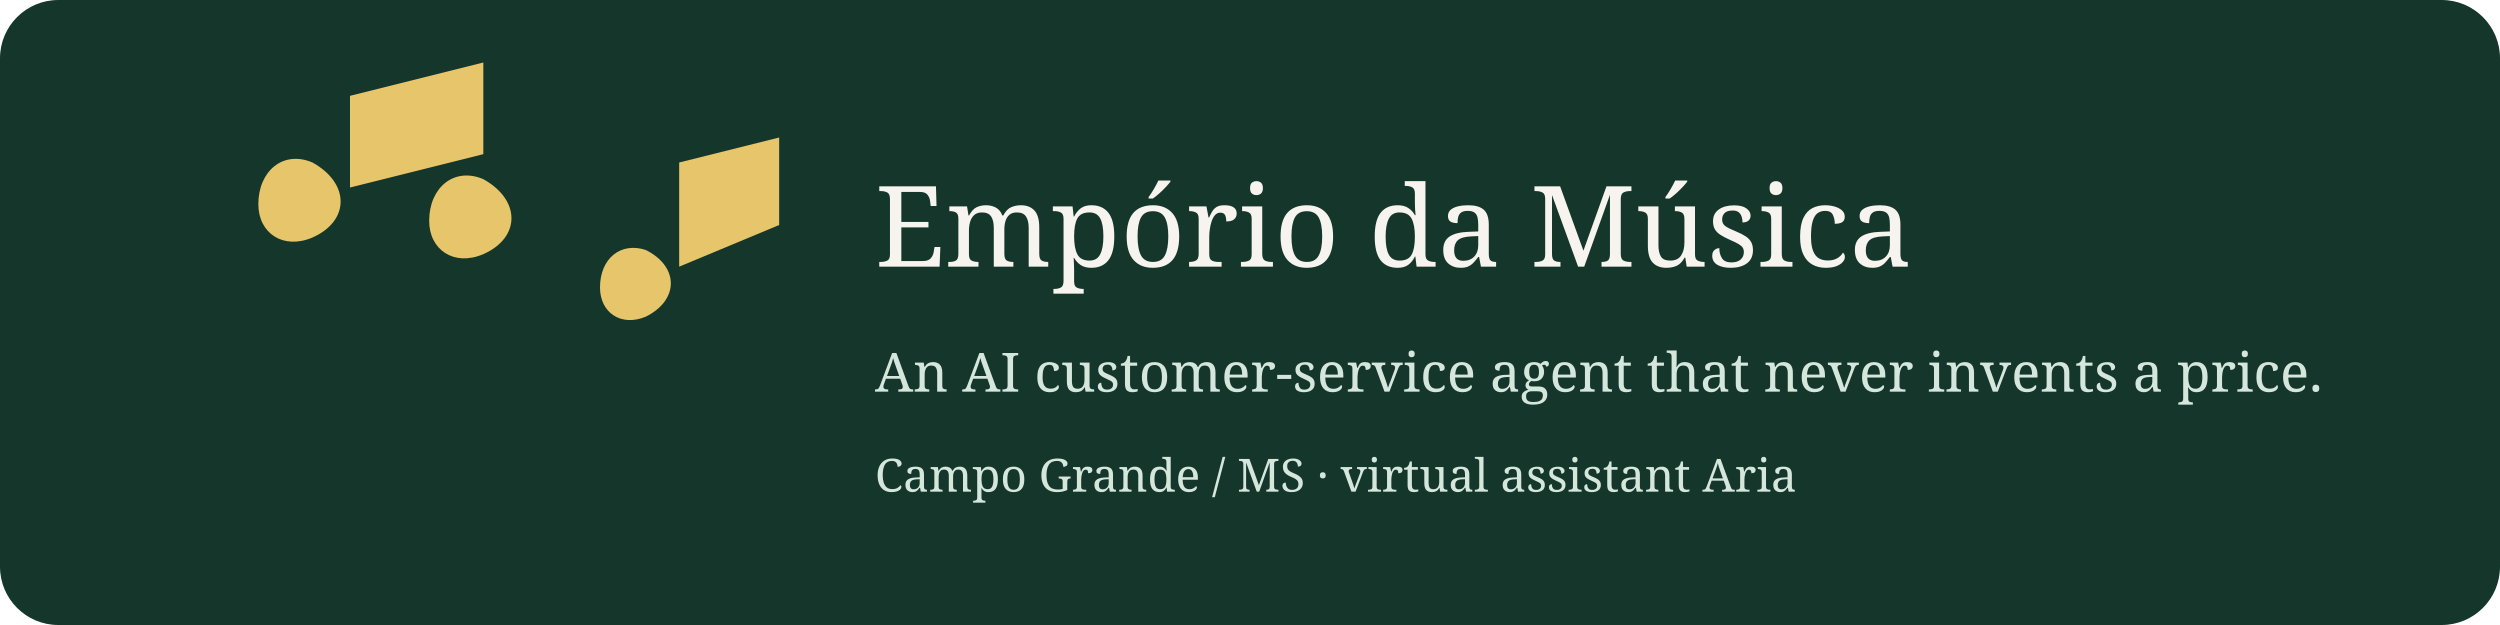
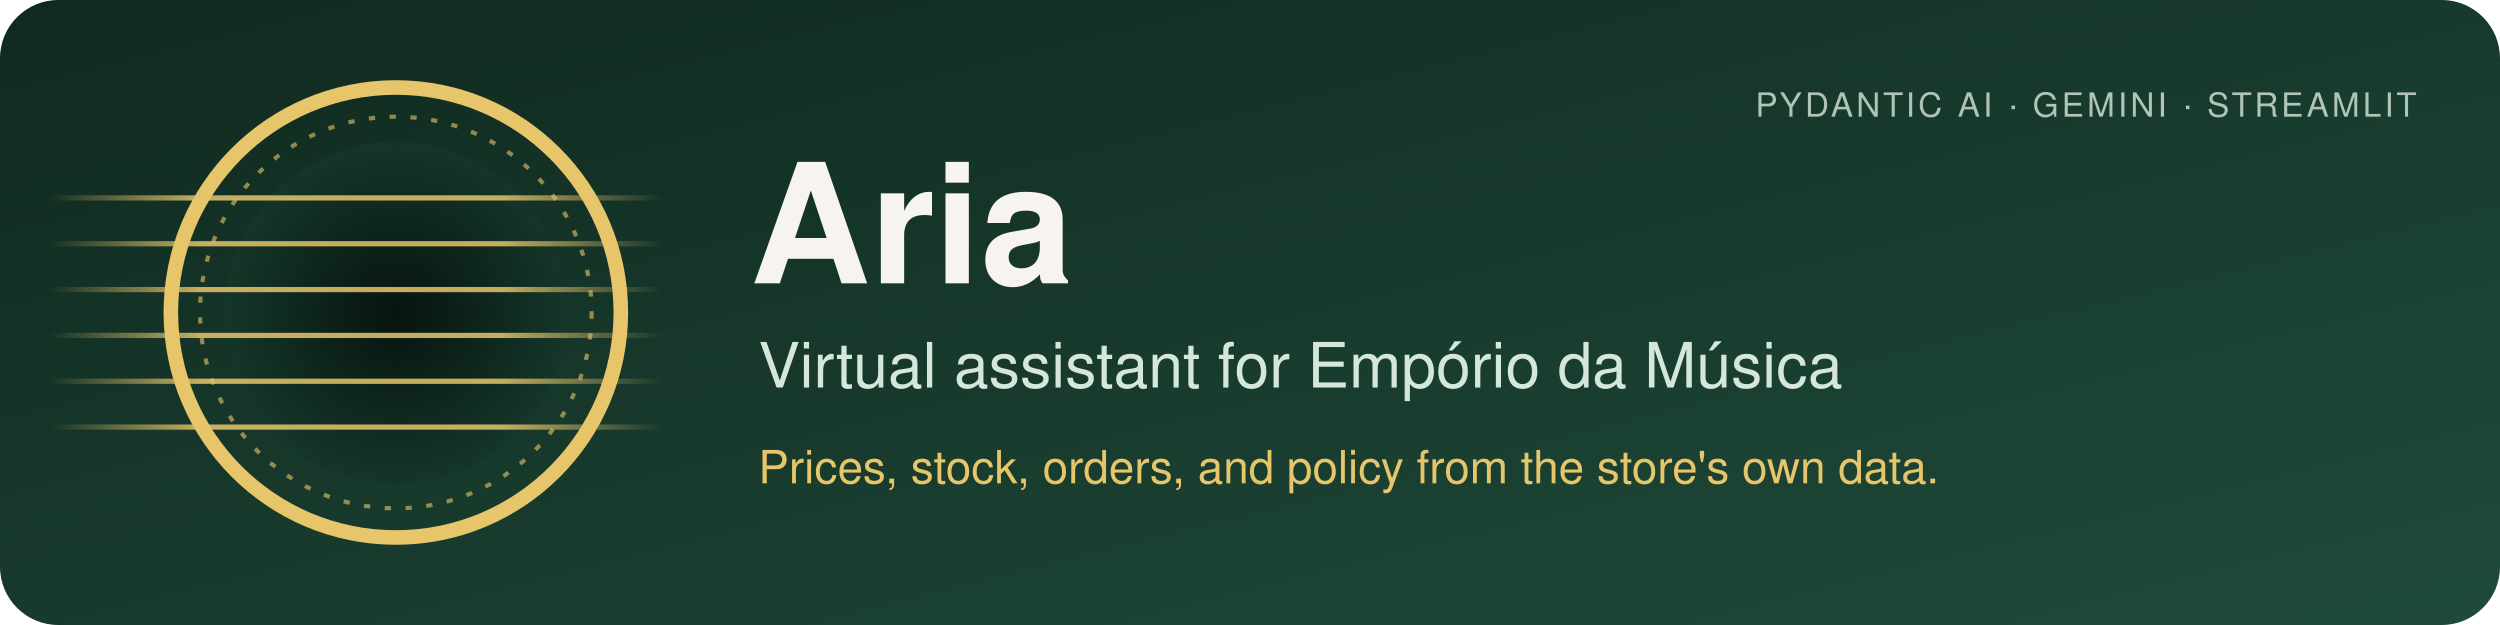
- <svg xmlns="http://www.w3.org/2000/svg" viewBox="0 0 1200 300" role="img" aria-labelledby="title desc">
-   <style>
-     .bg { fill: #14362B; }
-     .ink { fill: #F7F4EF; }
-     .muted { fill: #D5E6DC; }
-     .note { fill: #E7C56A; }
-     @media (prefers-color-scheme: light) {
-       .bg { fill: #F4EFE6; }
-       .ink { fill: #14362B; }
-       .muted { fill: #3E5C4C; }
-       .note { fill: #1F6B4A; }
-     }
-   </style>
-   <rect class="bg" width="1200" height="300" rx="28" fill="#14362B" />
-   <g class="note" fill="#E7C56A">
-     <path d="M150 78c18 10 18 28 0 36-14 6-26-2-26-16 0-16 12-26 26-20z" />
-     <path d="M168 90V46l64-16v44" />
-     <path d="M232 86c18 10 18 28 0 36-14 6-26-2-26-16 0-16 12-26 26-20z" />
-     <path d="M310 120c16 8 16 24 0 32-12 5-22-2-22-14 0-14 10-22 22-18z" />
-     <path d="M326 128V78l48-12v42" />
+ <svg xmlns="http://www.w3.org/2000/svg" viewBox="0 0 1200 300" role="img" aria-labelledby="banner-title banner-desc">
+   <defs>
+     <linearGradient id="banner-bg" x1="0" y1="0" x2="1" y2="1">
+       <stop offset="0" stop-color="#10291F" />
+       <stop offset="1" stop-color="#1F4B3A" />
+     </linearGradient>
+     <radialGradient id="banner-hole" cx="0.5" cy="0.5" r="0.5">
+       <stop offset="0" stop-color="#07140F" />
+       <stop offset="1" stop-color="#143628" />
+     </radialGradient>
+     <linearGradient id="banner-string" gradientUnits="userSpaceOnUse" x1="0" y1="0" x2="1200" y2="0">
+       <stop offset="0.02" stop-color="#E7C56A" stop-opacity="0" />
+       <stop offset="0.08" stop-color="#E7C56A" stop-opacity="0.85" />
+       <stop offset="0.2" stop-color="#E7C56A" stop-opacity="0.85" />
+       <stop offset="0.265" stop-color="#E7C56A" stop-opacity="0" />
+     </linearGradient>
+   </defs>
+   <rect width="1200" height="300" rx="28" fill="url(#banner-bg)" />
+   <g fill="none" stroke="#E7C56A">
+     <circle cx="190" cy="150" r="108" stroke-width="7" />
+     <circle cx="190" cy="150" r="94" stroke-width="2" stroke-opacity="0.6" stroke-dasharray="3 7" />
  </g>
-   <text class="ink" x="420" y="128" fill="#F7F4EF" font-family="Georgia, serif" font-size="54">Empório da Música</text>
-   <text class="muted" x="420" y="188" fill="#D5E6DC" font-family="Georgia, serif" font-size="26">An AI customer-service agent that never invents a price.</text>
-   <text class="muted" x="420" y="236" fill="#D5E6DC" font-family="Georgia, serif" font-size="22">Campo Grande / MS · virtual assistant Aria</text>
+   <circle cx="190" cy="150" r="82" fill="url(#banner-hole)" />
+   <g stroke="url(#banner-string)" stroke-width="2.5">
+     <line x1="0" y1="95" x2="1200" y2="95" />
+     <line x1="0" y1="117" x2="1200" y2="117" />
+     <line x1="0" y1="139" x2="1200" y2="139" />
+     <line x1="0" y1="161" x2="1200" y2="161" />
+     <line x1="0" y1="183" x2="1200" y2="183" />
+     <line x1="0" y1="205" x2="1200" y2="205" />
+   </g>
+   <g font-family="'Segoe UI', 'Helvetica Neue', Helvetica, Arial, sans-serif">
+     <text x="1160" y="56" text-anchor="end" font-size="16" letter-spacing="1.5" fill="#D5E6DC" fill-opacity="0.8">PYDANTIC AI · GEMINI · STREAMLIT</text>
+     <text x="360" y="136" font-size="80" font-weight="700" fill="#F7F4EF">Aria</text>
+     <text x="364" y="186" font-size="30" fill="#D5E6DC">Virtual assistant for Empório da Música</text>
+     <text x="364" y="232" font-size="22" fill="#E7C56A">Prices, stock, orders, and policy from the store's own data.</text>
+   </g>
</svg>
